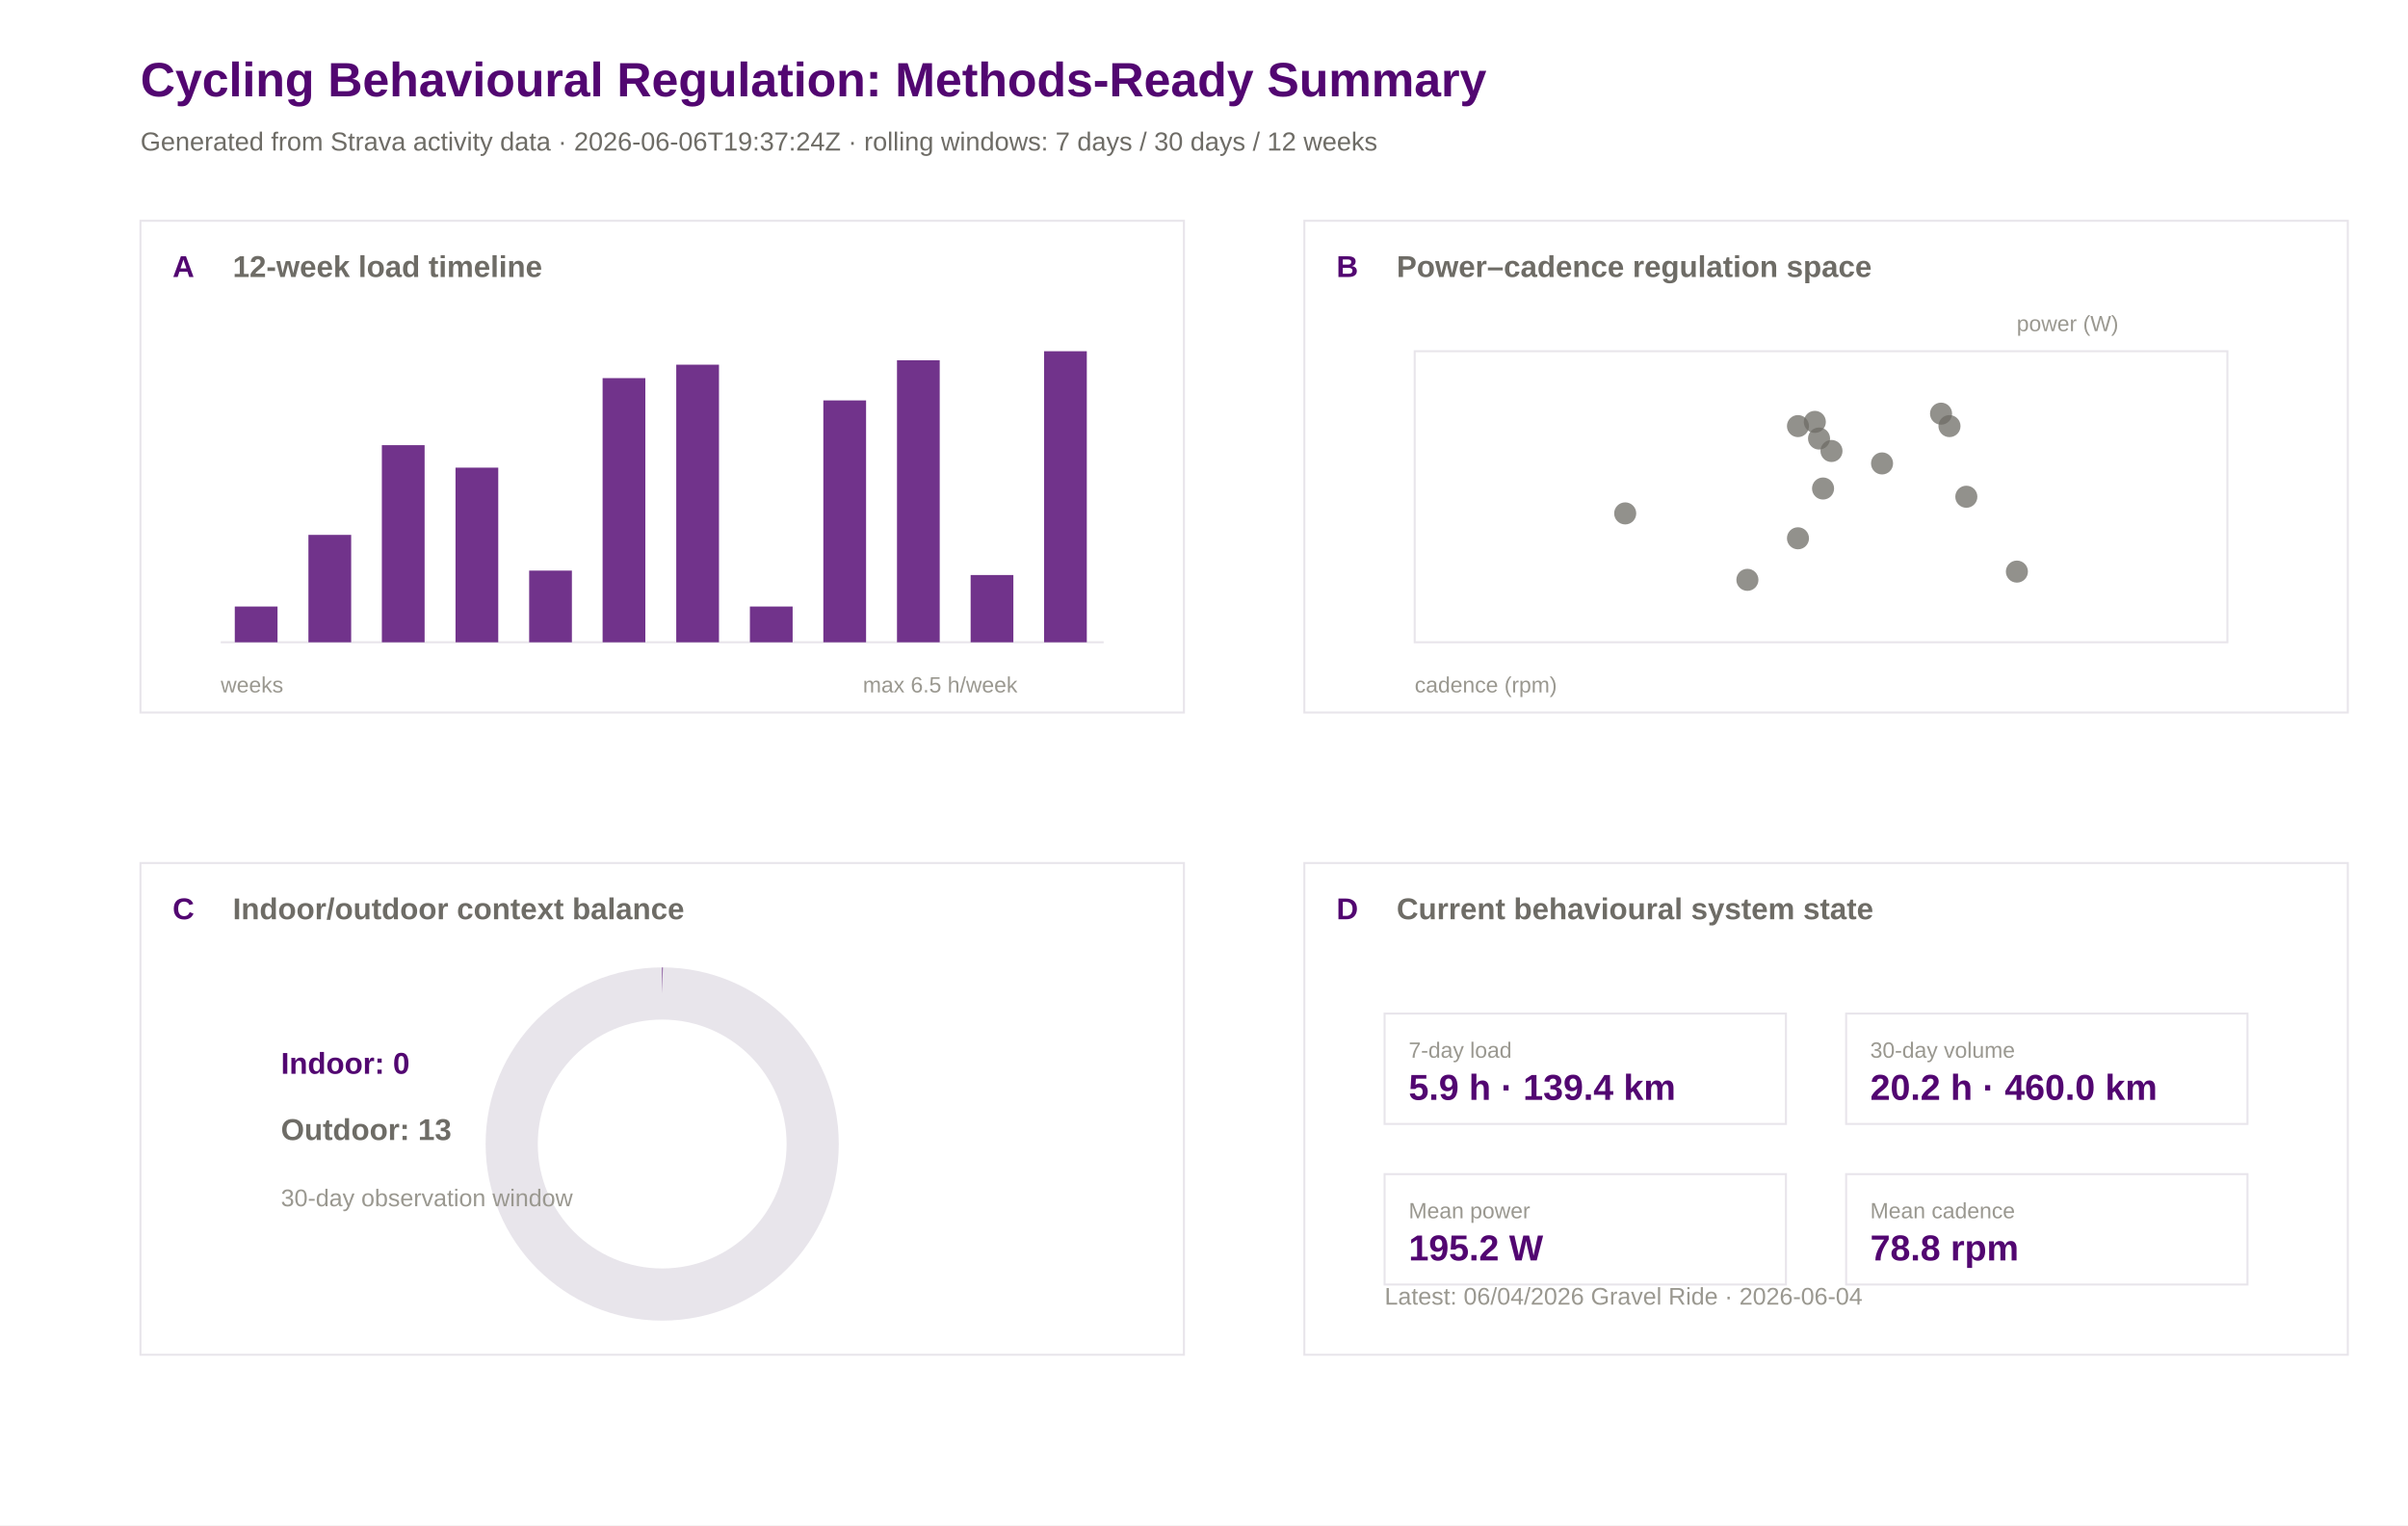
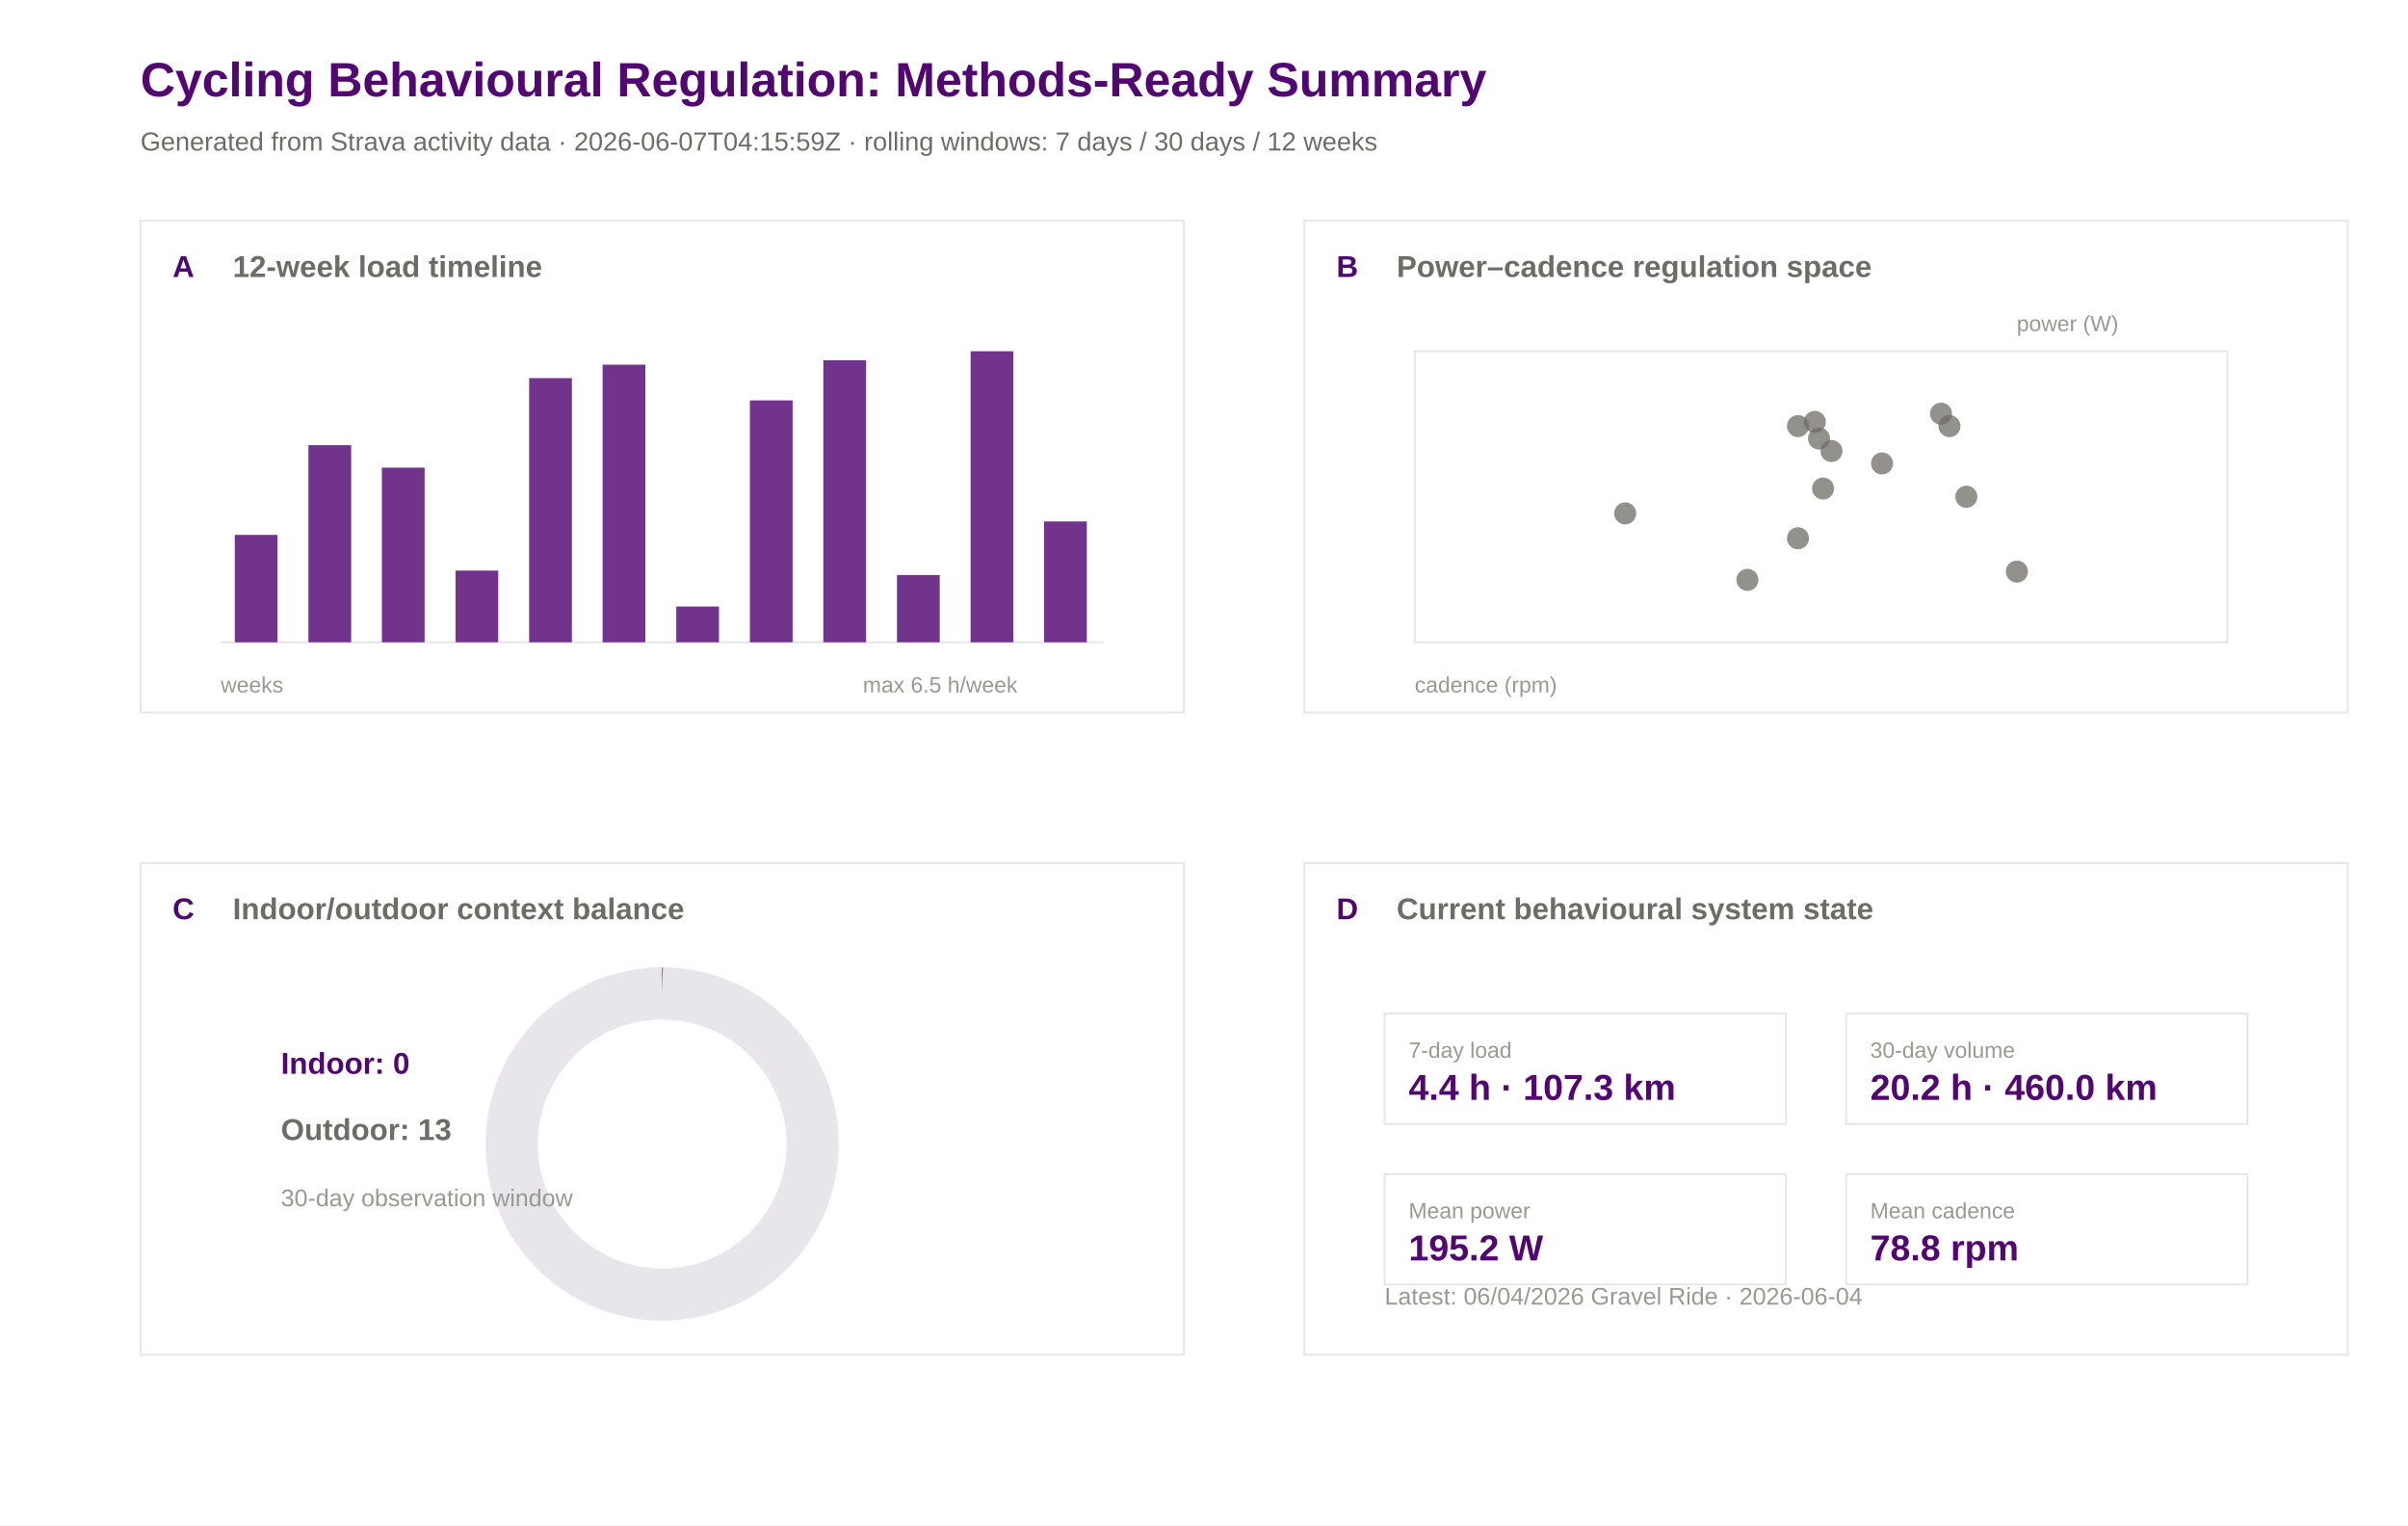
<svg xmlns="http://www.w3.org/2000/svg" width="1200" height="760" viewBox="0 0 1200 760">
  <rect width="100%" height="100%" fill="#ffffff" />
  <text x="70.0" y="48.0" font-family="Arial" font-size="24" font-weight="600" fill="#520671">Cycling Behavioural Regulation: Methods-Ready Summary</text>
-   <text x="70.0" y="75.0" font-family="Arial" font-size="13" font-weight="400" fill="#6e6c66">Generated from Strava activity data · 2026-06-06T19:37:24Z · rolling windows: 7 days / 30 days / 12 weeks</text>
+   <text x="70.0" y="75.0" font-family="Arial" font-size="13" font-weight="400" fill="#6e6c66">Generated from Strava activity data · 2026-06-07T04:15:59Z · rolling windows: 7 days / 30 days / 12 weeks</text>
  <rect x="70" y="110" width="520" height="245" fill="#ffffff" stroke="#e8e5eb" stroke-width="1" />
  <text x="86.0" y="138.0" font-family="Arial" font-size="15" font-weight="600" fill="#520671">A</text>
  <text x="116.0" y="138.0" font-family="Arial" font-size="15" font-weight="600" fill="#6e6c66">12-week load timeline</text>
  <rect x="650" y="110" width="520" height="245" fill="#ffffff" stroke="#e8e5eb" stroke-width="1" />
  <text x="666.0" y="138.0" font-family="Arial" font-size="15" font-weight="600" fill="#520671">B</text>
  <text x="696.0" y="138.0" font-family="Arial" font-size="15" font-weight="600" fill="#6e6c66">Power–cadence regulation space</text>
  <rect x="70" y="430" width="520" height="245" fill="#ffffff" stroke="#e8e5eb" stroke-width="1" />
  <text x="86.0" y="458.0" font-family="Arial" font-size="15" font-weight="600" fill="#520671">C</text>
  <text x="116.0" y="458.0" font-family="Arial" font-size="15" font-weight="600" fill="#6e6c66">Indoor/outdoor context balance</text>
  <rect x="650" y="430" width="520" height="245" fill="#ffffff" stroke="#e8e5eb" stroke-width="1" />
  <text x="666.0" y="458.0" font-family="Arial" font-size="15" font-weight="600" fill="#520671">D</text>
  <text x="696.0" y="458.0" font-family="Arial" font-size="15" font-weight="600" fill="#6e6c66">Current behavioural system state</text>
  <line x1="110" y1="320" x2="550" y2="320" stroke="#e8e5eb" />
-   <rect x="117.0" y="302.2" width="21.3" height="17.8" fill="#520671" opacity="0.82" />
-   <rect x="153.7" y="266.5" width="21.3" height="53.5" fill="#520671" opacity="0.82" />
-   <rect x="190.3" y="221.8" width="21.3" height="98.2" fill="#520671" opacity="0.82" />
-   <rect x="227.0" y="233.0" width="21.3" height="87.0" fill="#520671" opacity="0.82" />
-   <rect x="263.7" y="284.3" width="21.3" height="35.7" fill="#520671" opacity="0.82" />
-   <rect x="300.3" y="188.4" width="21.3" height="131.6" fill="#520671" opacity="0.82" />
-   <rect x="337.0" y="181.7" width="21.3" height="138.3" fill="#520671" opacity="0.82" />
-   <rect x="373.7" y="302.2" width="21.3" height="17.8" fill="#520671" opacity="0.82" />
-   <rect x="410.3" y="199.5" width="21.3" height="120.5" fill="#520671" opacity="0.82" />
-   <rect x="447.0" y="179.5" width="21.3" height="140.5" fill="#520671" opacity="0.82" />
-   <rect x="483.7" y="286.5" width="21.3" height="33.5" fill="#520671" opacity="0.82" />
-   <rect x="520.3" y="175.0" width="21.3" height="145.0" fill="#520671" opacity="0.82" />
+   <rect x="117.0" y="266.5" width="21.3" height="53.5" fill="#520671" opacity="0.82" />
+   <rect x="153.7" y="221.8" width="21.3" height="98.2" fill="#520671" opacity="0.82" />
+   <rect x="190.3" y="233.0" width="21.3" height="87.0" fill="#520671" opacity="0.82" />
+   <rect x="227.0" y="284.3" width="21.3" height="35.7" fill="#520671" opacity="0.82" />
+   <rect x="263.7" y="188.4" width="21.3" height="131.6" fill="#520671" opacity="0.82" />
+   <rect x="300.3" y="181.7" width="21.3" height="138.3" fill="#520671" opacity="0.82" />
+   <rect x="337.0" y="302.2" width="21.3" height="17.8" fill="#520671" opacity="0.82" />
+   <rect x="373.7" y="199.5" width="21.3" height="120.5" fill="#520671" opacity="0.82" />
+   <rect x="410.3" y="179.5" width="21.3" height="140.5" fill="#520671" opacity="0.82" />
+   <rect x="447.0" y="286.5" width="21.3" height="33.5" fill="#520671" opacity="0.82" />
+   <rect x="483.7" y="175.0" width="21.3" height="145.0" fill="#520671" opacity="0.82" />
+   <rect x="520.3" y="259.8" width="21.3" height="60.2" fill="#520671" opacity="0.82" />
  <text x="110.0" y="345.0" font-family="Arial" font-size="11" font-weight="400" fill="#9a9890">weeks</text>
  <text x="430.0" y="345.0" font-family="Arial" font-size="11" font-weight="400" fill="#9a9890">max 6.5 h/week</text>
  <rect x="705" y="175" width="405" height="145" fill="#ffffff" stroke="#e8e5eb" />
  <circle cx="809.9" cy="255.8" r="5.5" fill="#6e6c66" opacity="0.75" />
  <circle cx="870.8" cy="288.9" r="5.5" fill="#6e6c66" opacity="0.75" />
  <circle cx="908.5" cy="243.4" r="5.5" fill="#6e6c66" opacity="0.75" />
  <circle cx="896.0" cy="268.2" r="5.5" fill="#6e6c66" opacity="0.75" />
  <circle cx="1005.1" cy="284.8" r="5.5" fill="#6e6c66" opacity="0.75" />
  <circle cx="971.5" cy="212.3" r="5.5" fill="#6e6c66" opacity="0.75" />
  <circle cx="906.5" cy="218.5" r="5.5" fill="#6e6c66" opacity="0.75" />
  <circle cx="896.0" cy="212.3" r="5.5" fill="#6e6c66" opacity="0.75" />
  <circle cx="937.9" cy="230.9" r="5.5" fill="#6e6c66" opacity="0.75" />
  <circle cx="912.7" cy="224.7" r="5.5" fill="#6e6c66" opacity="0.75" />
  <circle cx="904.4" cy="210.2" r="5.5" fill="#6e6c66" opacity="0.75" />
  <circle cx="979.9" cy="247.5" r="5.5" fill="#6e6c66" opacity="0.75" />
  <circle cx="967.3" cy="206.1" r="5.5" fill="#6e6c66" opacity="0.75" />
  <text x="705.0" y="345.0" font-family="Arial" font-size="11" font-weight="400" fill="#9a9890">cadence (rpm)</text>
  <text x="1005.0" y="165.0" font-family="Arial" font-size="11" font-weight="400" fill="#9a9890">power (W)</text>
  <circle cx="330" cy="570" r="75" fill="none" stroke="#e8e5eb" stroke-width="26" />
  <circle cx="330" cy="570" r="75" fill="none" stroke="#520671" stroke-width="26" stroke-dasharray="0.0 471.2" transform="rotate(-90 330 570)" />
  <text x="140.0" y="535.0" font-family="Arial" font-size="15" font-weight="600" fill="#520671">Indoor: 0</text>
  <text x="140.0" y="568.0" font-family="Arial" font-size="15" font-weight="600" fill="#6e6c66">Outdoor: 13</text>
  <text x="140.0" y="601.0" font-family="Arial" font-size="12" font-weight="400" fill="#9a9890">30-day observation window</text>
  <rect x="690" y="505" width="200" height="55" fill="#ffffff" stroke="#e8e5eb" />
  <text x="702.0" y="527.0" font-family="Arial" font-size="11" font-weight="500" fill="#9a9890">7-day load</text>
-   <text x="702.0" y="548.0" font-family="Arial" font-size="18" font-weight="600" fill="#520671">5.9 h · 139.4 km</text>
+   <text x="702.0" y="548.0" font-family="Arial" font-size="18" font-weight="600" fill="#520671">4.4 h · 107.3 km</text>
  <rect x="920" y="505" width="200" height="55" fill="#ffffff" stroke="#e8e5eb" />
  <text x="932.0" y="527.0" font-family="Arial" font-size="11" font-weight="500" fill="#9a9890">30-day volume</text>
  <text x="932.0" y="548.0" font-family="Arial" font-size="18" font-weight="600" fill="#520671">20.2 h · 460.0 km</text>
  <rect x="690" y="585" width="200" height="55" fill="#ffffff" stroke="#e8e5eb" />
  <text x="702.0" y="607.0" font-family="Arial" font-size="11" font-weight="500" fill="#9a9890">Mean power</text>
  <text x="702.0" y="628.0" font-family="Arial" font-size="18" font-weight="600" fill="#520671">195.2 W</text>
  <rect x="920" y="585" width="200" height="55" fill="#ffffff" stroke="#e8e5eb" />
  <text x="932.0" y="607.0" font-family="Arial" font-size="11" font-weight="500" fill="#9a9890">Mean cadence</text>
  <text x="932.0" y="628.0" font-family="Arial" font-size="18" font-weight="600" fill="#520671">78.8 rpm</text>
  <text x="690.0" y="650.0" font-family="Arial" font-size="12" font-weight="400" fill="#9a9890">Latest: 06/04/2026 Gravel Ride · 2026-06-04</text>
</svg>
